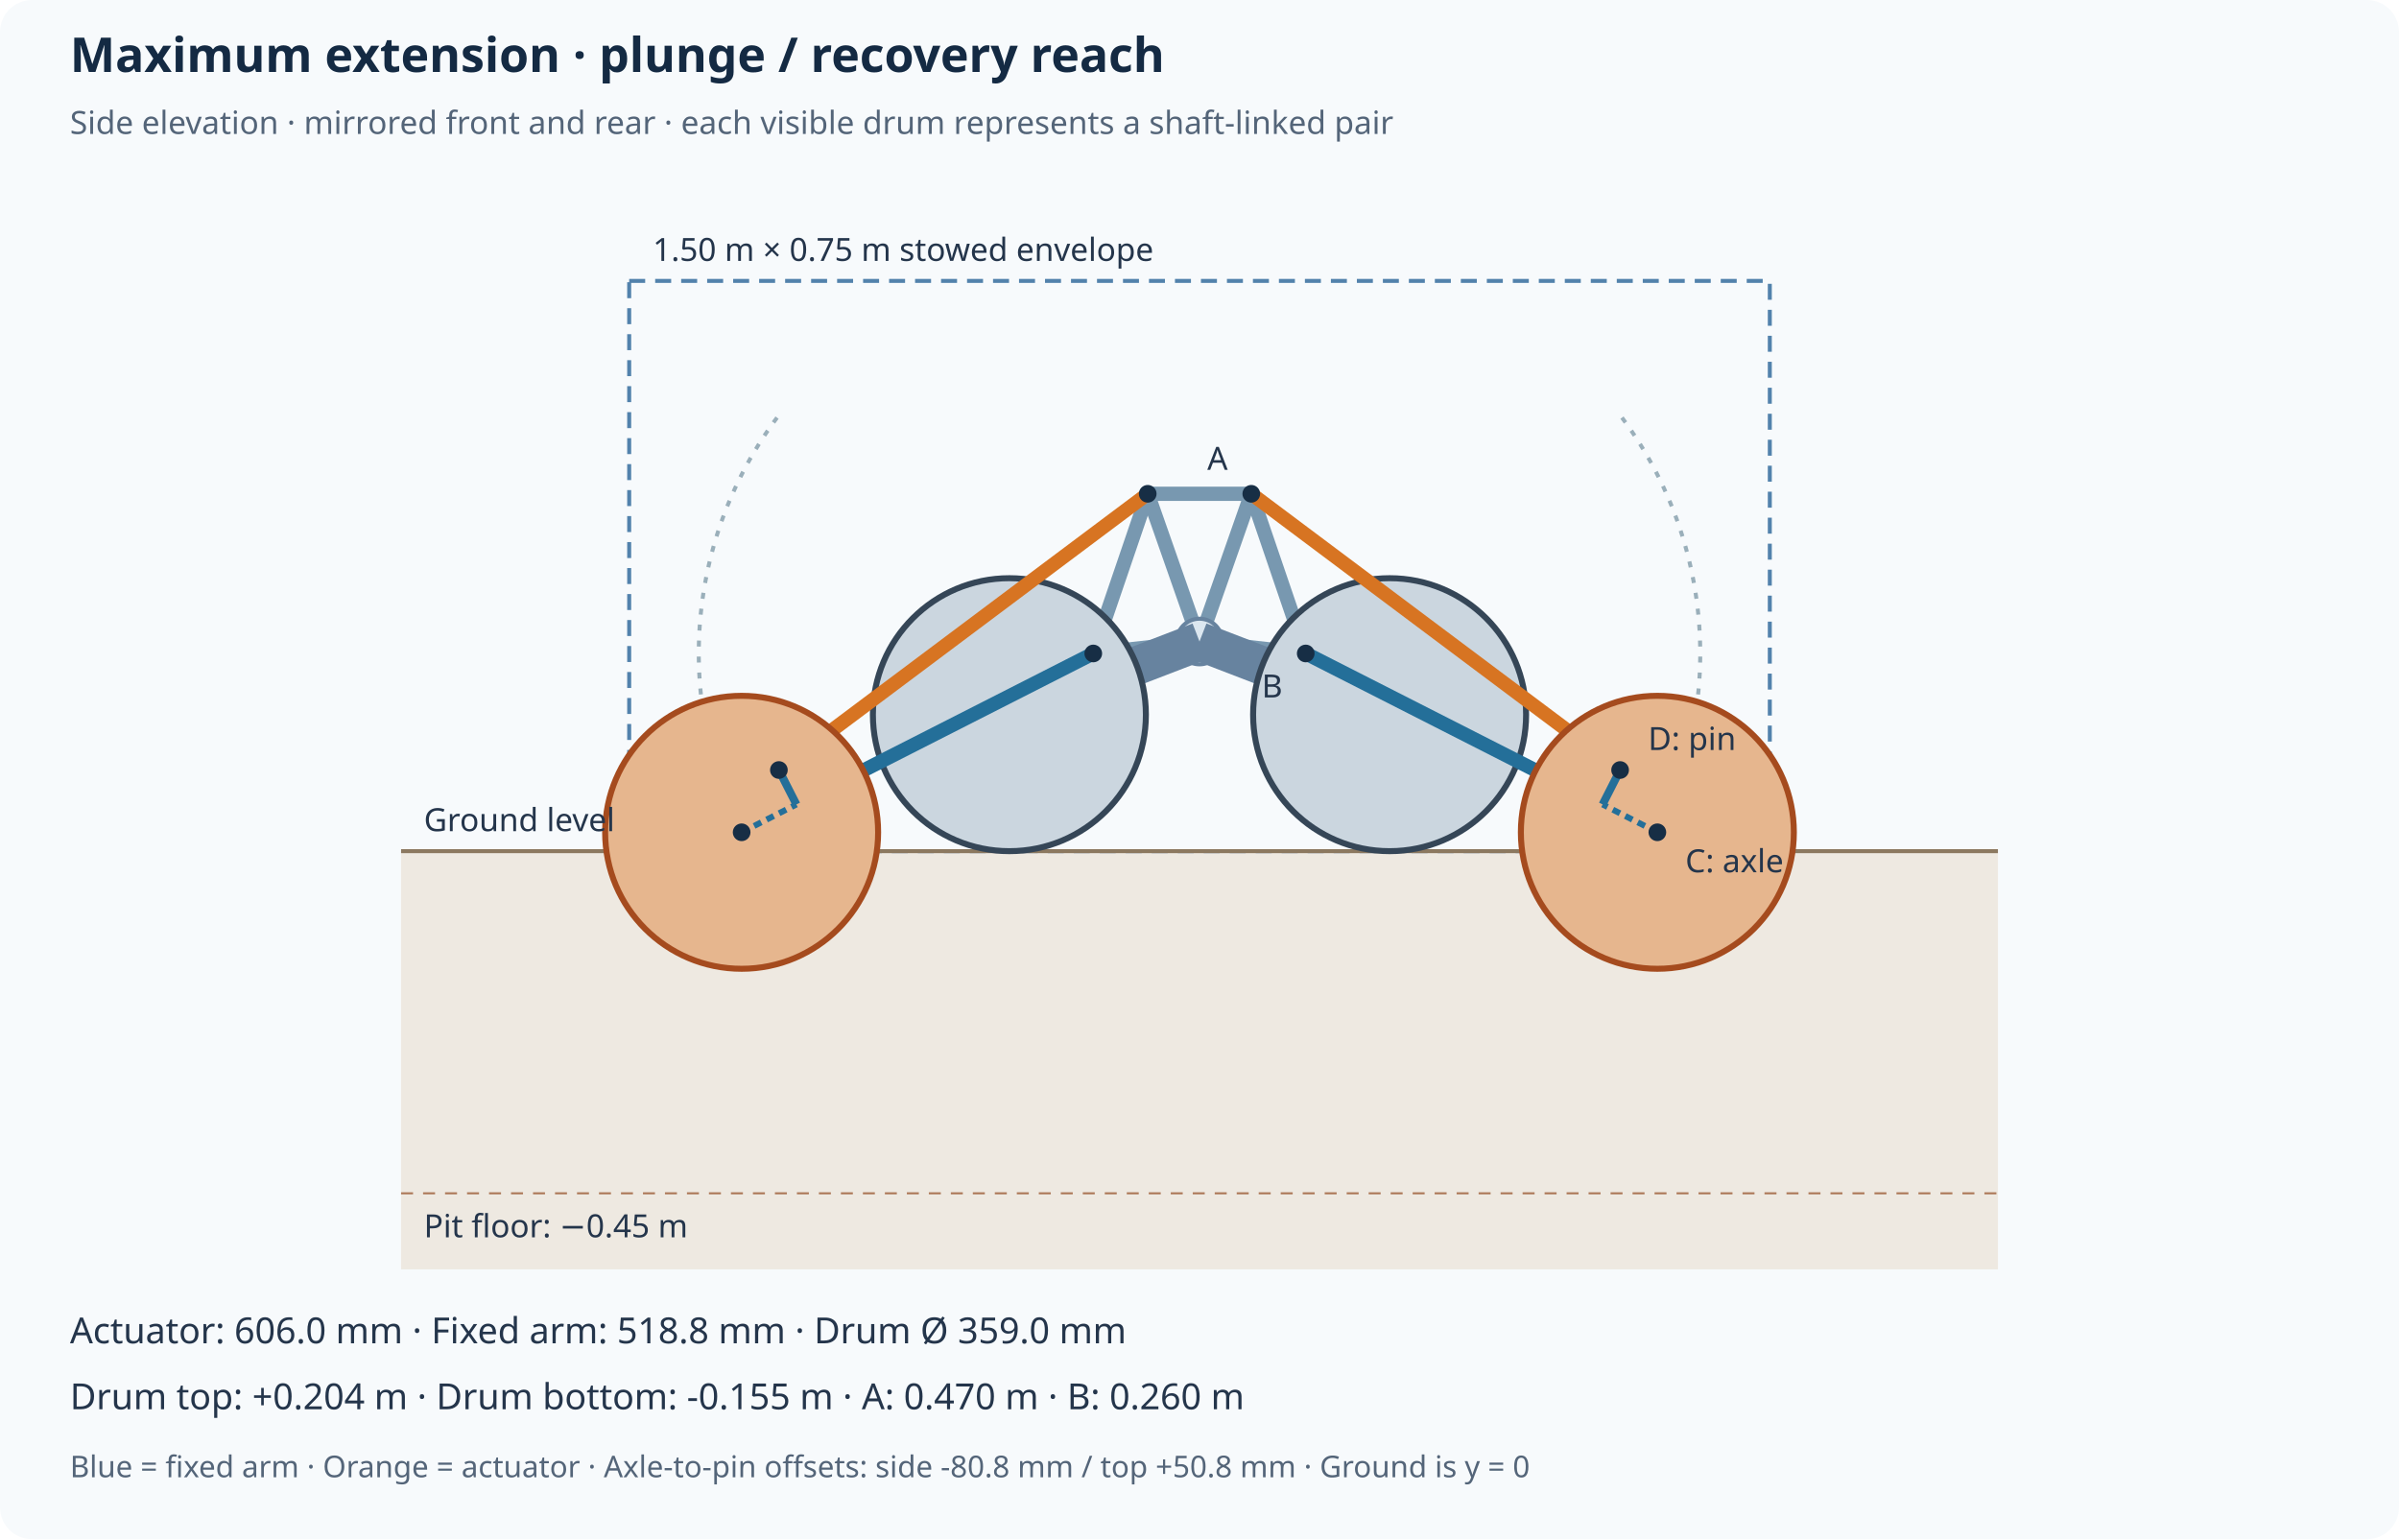
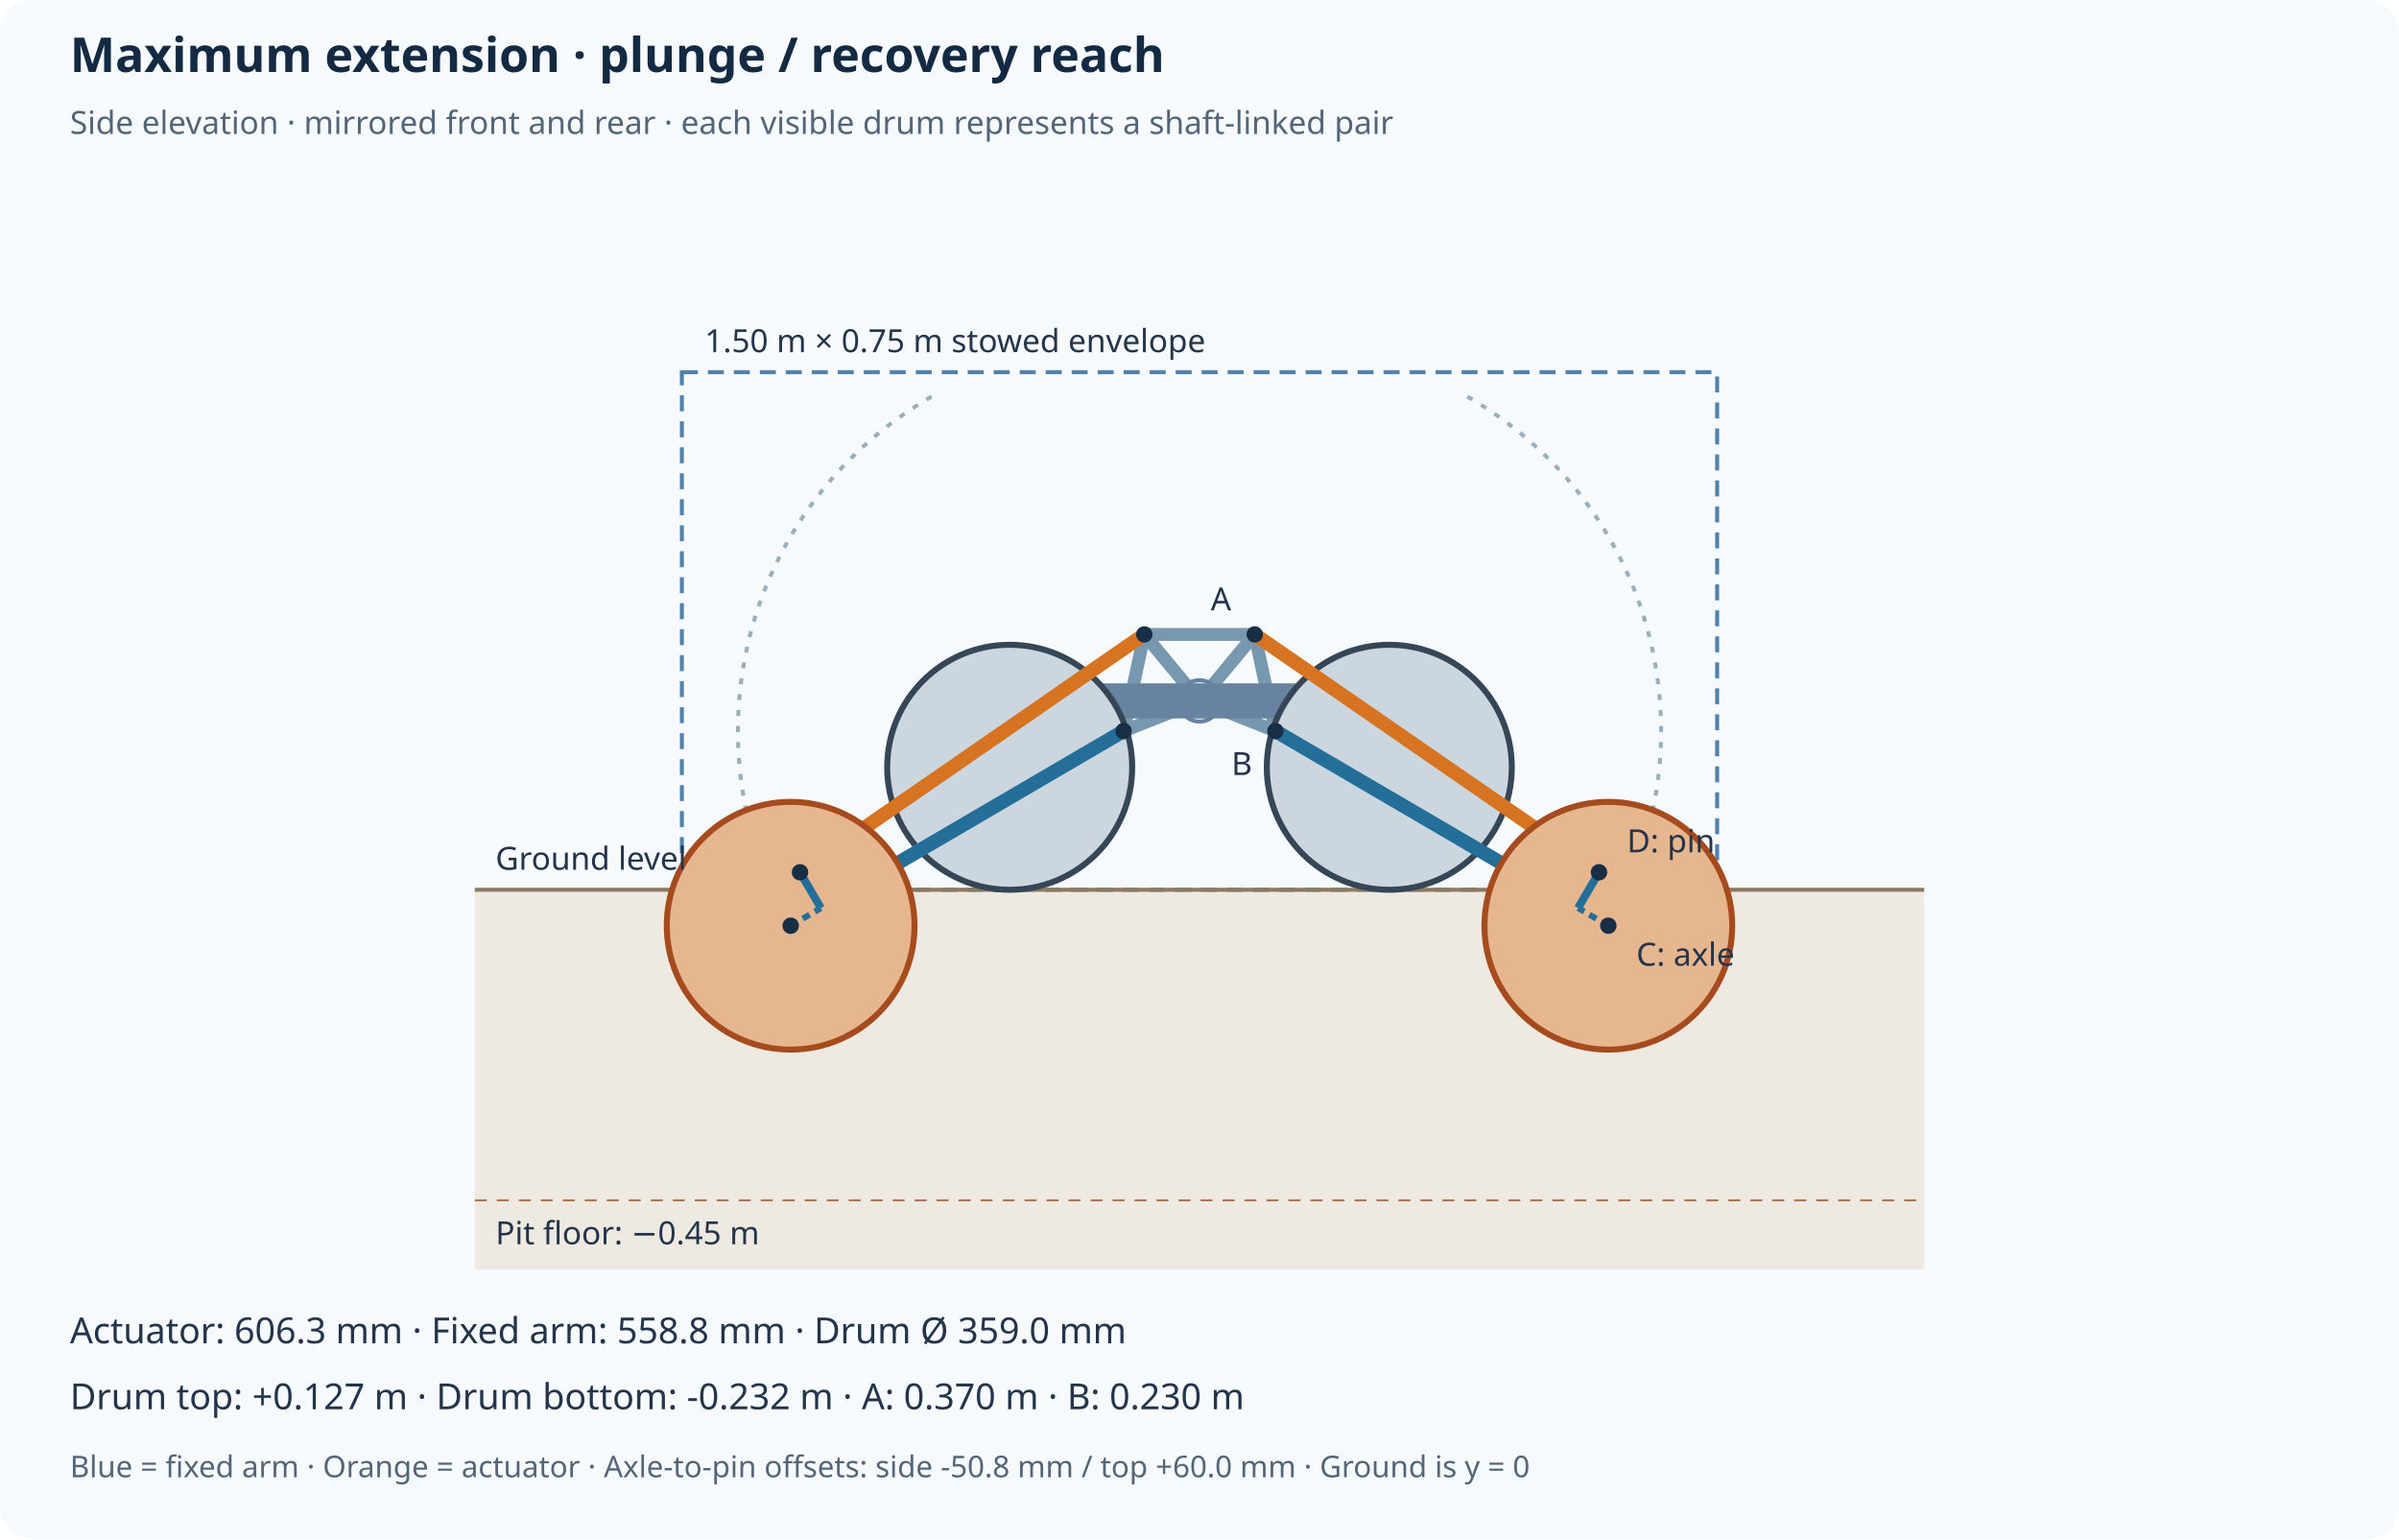
<svg xmlns="http://www.w3.org/2000/svg" viewBox="0 0 1200 770" role="img" aria-label="Maximum extension · plunge / recovery reach">
  <rect width="1200" height="770" rx="16" fill="#f7fafc" />
  <text x="35" y="36" font-family="sans-serif" font-size="24" font-weight="700" fill="#142a43">Maximum extension · plunge / recovery reach</text>
  <g font-family="sans-serif">
    <text x="35" y="67" font-size="16" fill="#546579">Side elevation · mirrored front and rear · each visible drum represents a shaft-linked pair</text>
-     <rect x="200.616" y="425.799" width="798.769" height="209.201" fill="#eee9e1" stroke="none" stroke-width="2" stroke-dasharray="" />
-     <rect x="314.725" y="140.524" width="570.549" height="285.275" fill="none" stroke="#5282ac" stroke-width="2" stroke-dasharray="8 5" />
-     <line x1="200.616" y1="425.799" x2="999.384" y2="425.799" stroke="#8c7960" stroke-width="2" stroke-dasharray="" />
-     <line x1="200.616" y1="596.963" x2="999.384" y2="596.963" stroke="#ac7756" stroke-width="1" stroke-dasharray="6 5" />
-     <line x1="600.000" y1="320.932" x2="625.903" y2="247.027" stroke="#7898b0" stroke-width="7.132" stroke-dasharray="" />
-     <line x1="600.000" y1="320.932" x2="653.137" y2="326.903" stroke="#7898b0" stroke-width="7.132" stroke-dasharray="" />
-     <line x1="600.000" y1="320.932" x2="574.097" y2="247.027" stroke="#7898b0" stroke-width="7.132" stroke-dasharray="" />
-     <line x1="600.000" y1="320.932" x2="546.863" y2="326.903" stroke="#7898b0" stroke-width="7.132" stroke-dasharray="" />
-     <line x1="625.903" y1="247.027" x2="653.137" y2="326.903" stroke="#7898b0" stroke-width="7.132" stroke-dasharray="" />
-     <line x1="574.097" y1="247.027" x2="546.863" y2="326.903" stroke="#7898b0" stroke-width="7.132" stroke-dasharray="" />
-     <line x1="625.903" y1="247.027" x2="574.097" y2="247.027" stroke="#7898b0" stroke-width="7.132" stroke-dasharray="" />
-     <circle cx="600.000" cy="320.932" r="11.411" stroke="#67839f" fill="#dce7f0" stroke-width="2" />
-     <line x1="600.000" y1="320.932" x2="504.908" y2="357.523" stroke="#67839f" stroke-width="19.323" stroke-dasharray="" />
-     <line x1="600.000" y1="320.932" x2="695.092" y2="357.523" stroke="#67839f" stroke-width="19.323" stroke-dasharray="" />
-     <circle cx="504.908" cy="357.523" r="68.276" stroke="#354657" fill="#cbd6df" stroke-width="3" />
-     <polyline points="388.68,208.92 387.06,211.13 385.47,213.36 383.91,215.61 382.38,217.89 380.88,220.18 379.41,222.50 377.98,224.84 376.57,227.19 375.21,229.57 373.87,231.96 372.57,234.37 371.30,236.80 370.06,239.25 368.86,241.72 367.70,244.20 366.57,246.69 365.47,249.21 364.41,251.73 363.38,254.27 362.39,256.83 361.43,259.40 360.51,261.98 359.63,264.58 358.78,267.18 357.97,269.80 357.20,272.43 356.46,275.07 355.76,277.72 355.09,280.38 354.46,283.05 353.87,285.73 353.32,288.41 352.80,291.11 352.32,293.80 351.88,296.51 351.48,299.22 351.11,301.94 350.79,304.66 350.50,307.39 350.24,310.12 350.03,312.85 349.85,315.59 349.72,318.32 349.62,321.06 349.55,323.80 349.53,326.54 349.54,329.29 349.60,332.03 349.69,334.77 349.81,337.51 349.98,340.24 350.18,342.98 350.43,345.71 350.71,348.43 351.02,351.16 351.38,353.87 351.77,356.59 352.21,359.29 352.67,362.00 353.18,364.69 353.72,367.38 354.30,370.06 354.92,372.73 355.58,375.39 356.27,378.04 357.00,380.68 357.76,383.32 358.57,385.94 359.40,388.55 360.28,391.15 361.19,393.73 362.14,396.31 363.12,398.86 364.14,401.41 365.19,403.94 366.28,406.46 367.40,408.96 368.56,411.44 369.75,413.91 370.97,416.37" fill="none" stroke="#9aafba" stroke-width="2" stroke-dasharray="3 5" />
-     <line x1="546.863" y1="326.903" x2="370.973" y2="416.365" stroke="#246f99" stroke-width="7" stroke-dasharray="" />
-     <line x1="398.367" y1="402.432" x2="389.607" y2="385.209" stroke="#246f99" stroke-width="4" stroke-dasharray="" />
-     <line x1="574.097" y1="247.027" x2="389.607" y2="385.209" stroke="#d77422" stroke-width="7" stroke-dasharray="" />
-     <circle cx="370.973" cy="416.365" r="68.276" stroke="#a54b1e" fill="#e6b68e" stroke-width="3" />
-     <line x1="370.973" y1="416.365" x2="398.367" y2="402.432" stroke="#246f99" stroke-width="3" stroke-dasharray="4 3" />
-     <line x1="398.367" y1="402.432" x2="389.607" y2="385.209" stroke="#246f99" stroke-width="4" stroke-dasharray="" />
-     <circle cx="370.973" cy="416.365" r="3.423" stroke="#172e45" fill="#172e45" stroke-width="2" />
-     <circle cx="389.607" cy="385.209" r="3.423" stroke="#172e45" fill="#172e45" stroke-width="2" />
-     <circle cx="574.097" cy="247.027" r="3.423" stroke="#172e45" fill="#172e45" stroke-width="2" />
-     <circle cx="546.863" cy="326.903" r="3.423" stroke="#172e45" fill="#172e45" stroke-width="2" />
-     <circle cx="695.092" cy="357.523" r="68.276" stroke="#354657" fill="#cbd6df" stroke-width="3" />
-     <polyline points="811.32,208.92 812.94,211.13 814.53,213.36 816.09,215.61 817.62,217.89 819.12,220.18 820.59,222.50 822.02,224.84 823.43,227.19 824.79,229.57 826.13,231.96 827.43,234.37 828.70,236.80 829.94,239.25 831.14,241.72 832.30,244.20 833.43,246.69 834.53,249.21 835.59,251.73 836.62,254.27 837.61,256.83 838.57,259.40 839.49,261.98 840.37,264.58 841.22,267.18 842.03,269.80 842.80,272.43 843.54,275.07 844.24,277.72 844.91,280.38 845.54,283.05 846.13,285.73 846.68,288.41 847.20,291.11 847.68,293.80 848.12,296.51 848.52,299.22 848.89,301.94 849.21,304.66 849.50,307.39 849.76,310.12 849.97,312.85 850.15,315.59 850.28,318.32 850.38,321.06 850.45,323.80 850.47,326.54 850.46,329.29 850.40,332.03 850.31,334.77 850.19,337.51 850.02,340.24 849.82,342.98 849.57,345.71 849.29,348.43 848.98,351.16 848.62,353.87 848.23,356.59 847.79,359.29 847.33,362.00 846.82,364.69 846.28,367.38 845.70,370.06 845.08,372.73 844.42,375.39 843.73,378.04 843.00,380.68 842.24,383.32 841.43,385.94 840.60,388.55 839.72,391.15 838.81,393.73 837.86,396.31 836.88,398.86 835.86,401.41 834.81,403.94 833.72,406.46 832.60,408.96 831.44,411.44 830.25,413.91 829.03,416.37" fill="none" stroke="#9aafba" stroke-width="2" stroke-dasharray="3 5" />
-     <line x1="653.137" y1="326.903" x2="829.027" y2="416.365" stroke="#246f99" stroke-width="7" stroke-dasharray="" />
-     <line x1="801.633" y1="402.432" x2="810.393" y2="385.209" stroke="#246f99" stroke-width="4" stroke-dasharray="" />
-     <line x1="625.903" y1="247.027" x2="810.393" y2="385.209" stroke="#d77422" stroke-width="7" stroke-dasharray="" />
-     <circle cx="829.027" cy="416.365" r="68.276" stroke="#a54b1e" fill="#e6b68e" stroke-width="3" />
-     <line x1="829.027" y1="416.365" x2="801.633" y2="402.432" stroke="#246f99" stroke-width="3" stroke-dasharray="4 3" />
-     <line x1="801.633" y1="402.432" x2="810.393" y2="385.209" stroke="#246f99" stroke-width="4" stroke-dasharray="" />
-     <circle cx="829.027" cy="416.365" r="3.423" stroke="#172e45" fill="#172e45" stroke-width="2" />
-     <circle cx="810.393" cy="385.209" r="3.423" stroke="#172e45" fill="#172e45" stroke-width="2" />
-     <circle cx="625.903" cy="247.027" r="3.423" stroke="#172e45" fill="#172e45" stroke-width="2" />
-     <circle cx="653.137" cy="326.903" r="3.423" stroke="#172e45" fill="#172e45" stroke-width="2" />
-     <text x="603.90" y="235.03" font-size="16" fill="#24354b">A</text>
-     <text x="631.14" y="348.90" font-size="16" fill="#24354b">B</text>
-     <text x="843.03" y="436.37" font-size="16" fill="#24354b">C: axle</text>
-     <text x="326.53" y="130.52" font-size="16" fill="#24354b">1.50 m × 0.75 m stowed envelope</text>
-     <text x="212.03" y="415.80" font-size="16" fill="#24354b">Ground level</text>
-     <text x="212.03" y="618.96" font-size="16" fill="#24354b">Pit floor: −0.45 m</text>
-     <text x="824.39" y="375.21" font-size="16" fill="#24354b">D: pin</text>
-     <text x="35" y="672" font-size="18" fill="#24354b">Actuator: 606.0 mm · Fixed arm: 518.8 mm · Drum Ø 359.0 mm</text>
-     <text x="35" y="705" font-size="18" fill="#24354b">Drum top: +0.204 m · Drum bottom: -0.155 m · A: 0.470 m · B: 0.260 m</text>
-     <text x="35" y="739" font-size="15" fill="#546579">Blue = fixed arm · Orange = actuator · Axle-to-pin offsets: side -80.8 mm / top +50.8 mm · Ground is y = 0</text>
+     <rect x="237.501" y="445.120" width="724.998" height="189.880" fill="#eee9e1" stroke="none" stroke-width="2" stroke-dasharray="" />
+     <rect x="341.072" y="186.192" width="517.855" height="258.928" fill="none" stroke="#5282ac" stroke-width="2" stroke-dasharray="8 5" />
+     <line x1="237.501" y1="445.120" x2="962.499" y2="445.120" stroke="#8c7960" stroke-width="2" stroke-dasharray="" />
+     <line x1="237.501" y1="600.476" x2="962.499" y2="600.476" stroke="#ac7756" stroke-width="1" stroke-dasharray="6 5" />
+     <line x1="600.000" y1="350.628" x2="627.619" y2="317.382" stroke="#7898b0" stroke-width="6.473" stroke-dasharray="" />
+     <line x1="600.000" y1="350.628" x2="637.976" y2="365.715" stroke="#7898b0" stroke-width="6.473" stroke-dasharray="" />
+     <line x1="600.000" y1="350.628" x2="572.381" y2="317.382" stroke="#7898b0" stroke-width="6.473" stroke-dasharray="" />
+     <line x1="600.000" y1="350.628" x2="562.024" y2="365.715" stroke="#7898b0" stroke-width="6.473" stroke-dasharray="" />
+     <line x1="627.619" y1="317.382" x2="637.976" y2="365.715" stroke="#7898b0" stroke-width="6.473" stroke-dasharray="" />
+     <line x1="572.381" y1="317.382" x2="562.024" y2="365.715" stroke="#7898b0" stroke-width="6.473" stroke-dasharray="" />
+     <line x1="627.619" y1="317.382" x2="572.381" y2="317.382" stroke="#7898b0" stroke-width="6.473" stroke-dasharray="" />
+     <circle cx="600.000" cy="350.628" r="10.357" stroke="#67839f" fill="#dce7f0" stroke-width="2" />
+     <line x1="516.021" y1="350.628" x2="683.979" y2="350.628" stroke="#67839f" stroke-width="17.538" stroke-dasharray="" />
+     <line x1="516.021" y1="350.628" x2="505.060" y2="363.671" stroke="#526a7b" stroke-width="2" stroke-dasharray="4 3" />
+     <line x1="683.979" y1="350.628" x2="694.940" y2="363.671" stroke="#526a7b" stroke-width="2" stroke-dasharray="4 3" />
+     <circle cx="505.060" cy="383.840" r="61.280" stroke="#354657" fill="#cbd6df" stroke-width="3" />
+     <circle cx="505.060" cy="363.671" r="2.071" stroke="#168578" fill="#168578" stroke-width="1" />
+     <polyline points="465.99,198.40 462.71,200.33 459.46,202.32 456.26,204.37 453.09,206.49 449.97,208.67 446.89,210.92 443.86,213.22 440.88,215.58 437.94,218.00 435.05,220.48 432.20,223.01 429.41,225.60 426.67,228.25 423.99,230.94 421.35,233.69 418.78,236.50 416.25,239.35 413.79,242.25 411.38,245.20 409.03,248.20 406.74,251.24 404.51,254.33 402.35,257.46 400.24,260.63 398.20,263.84 396.22,267.09 394.30,270.39 392.46,273.71 390.67,277.08 388.96,280.48 387.31,283.91 385.73,287.37 384.22,290.87 382.77,294.39 381.40,297.94 380.10,301.52 378.87,305.12 377.71,308.75 376.62,312.40 375.60,316.07 374.66,319.76 373.79,323.46 372.99,327.19 372.27,330.92 371.62,334.68 371.04,338.44 370.54,342.21 370.12,346.00 369.76,349.79 369.49,353.59 369.29,357.39 369.16,361.19 369.11,365.00 369.13,368.81 369.23,372.61 369.40,376.42 369.65,380.22 369.98,384.01 370.37,387.80 370.85,391.58 371.39,395.34 372.02,399.10 372.71,402.84 373.48,406.57 374.32,410.29 375.24,413.98 376.23,417.66 377.29,421.31 378.42,424.95 379.63,428.56 380.90,432.15 382.25,435.71 383.67,439.24 385.15,442.75 386.71,446.23 388.33,449.67 390.02,453.08 391.78,456.46 393.60,459.80 395.49,463.11" fill="none" stroke="#9aafba" stroke-width="2" stroke-dasharray="3 5" />
+     <line x1="562.024" y1="365.715" x2="395.493" y2="463.106" stroke="#246f99" stroke-width="7" stroke-dasharray="" />
+     <line x1="410.632" y1="454.252" x2="400.175" y2="436.372" stroke="#246f99" stroke-width="4" stroke-dasharray="" />
+     <line x1="572.381" y1="317.382" x2="400.175" y2="436.372" stroke="#d77422" stroke-width="7" stroke-dasharray="" />
+     <circle cx="395.493" cy="463.106" r="61.970" stroke="#a54b1e" fill="#e6b68e" stroke-width="3" />
+     <line x1="395.493" y1="463.106" x2="410.632" y2="454.252" stroke="#246f99" stroke-width="3" stroke-dasharray="4 3" />
+     <line x1="410.632" y1="454.252" x2="400.175" y2="436.372" stroke="#246f99" stroke-width="4" stroke-dasharray="" />
+     <circle cx="395.493" cy="463.106" r="3.107" stroke="#172e45" fill="#172e45" stroke-width="2" />
+     <circle cx="400.175" cy="436.372" r="3.107" stroke="#172e45" fill="#172e45" stroke-width="2" />
+     <circle cx="572.381" cy="317.382" r="3.107" stroke="#172e45" fill="#172e45" stroke-width="2" />
+     <circle cx="562.024" cy="365.715" r="3.107" stroke="#172e45" fill="#172e45" stroke-width="2" />
+     <circle cx="694.940" cy="383.840" r="61.280" stroke="#354657" fill="#cbd6df" stroke-width="3" />
+     <circle cx="694.940" cy="363.671" r="2.071" stroke="#168578" fill="#168578" stroke-width="1" />
+     <polyline points="734.01,198.40 737.29,200.33 740.54,202.32 743.74,204.37 746.91,206.49 750.03,208.67 753.11,210.92 756.14,213.22 759.12,215.58 762.06,218.00 764.95,220.48 767.80,223.01 770.59,225.60 773.33,228.25 776.01,230.94 778.65,233.69 781.22,236.50 783.75,239.35 786.21,242.25 788.62,245.20 790.97,248.20 793.26,251.24 795.49,254.33 797.65,257.46 799.76,260.63 801.80,263.84 803.78,267.09 805.70,270.39 807.54,273.71 809.33,277.08 811.04,280.48 812.69,283.91 814.27,287.37 815.78,290.87 817.23,294.39 818.60,297.94 819.90,301.52 821.13,305.12 822.29,308.75 823.38,312.40 824.40,316.07 825.34,319.76 826.21,323.46 827.01,327.19 827.73,330.92 828.38,334.68 828.96,338.44 829.46,342.21 829.88,346.00 830.24,349.79 830.51,353.59 830.71,357.39 830.84,361.19 830.89,365.00 830.87,368.81 830.77,372.61 830.60,376.42 830.35,380.22 830.02,384.01 829.63,387.80 829.15,391.58 828.61,395.34 827.98,399.10 827.29,402.84 826.52,406.57 825.68,410.29 824.76,413.98 823.77,417.66 822.71,421.31 821.58,424.95 820.37,428.56 819.10,432.15 817.75,435.71 816.33,439.24 814.85,442.75 813.29,446.23 811.67,449.67 809.98,453.08 808.22,456.46 806.40,459.80 804.51,463.11" fill="none" stroke="#9aafba" stroke-width="2" stroke-dasharray="3 5" />
+     <line x1="637.976" y1="365.715" x2="804.507" y2="463.106" stroke="#246f99" stroke-width="7" stroke-dasharray="" />
+     <line x1="789.368" y1="454.252" x2="799.825" y2="436.372" stroke="#246f99" stroke-width="4" stroke-dasharray="" />
+     <line x1="627.619" y1="317.382" x2="799.825" y2="436.372" stroke="#d77422" stroke-width="7" stroke-dasharray="" />
+     <circle cx="804.507" cy="463.106" r="61.970" stroke="#a54b1e" fill="#e6b68e" stroke-width="3" />
+     <line x1="804.507" y1="463.106" x2="789.368" y2="454.252" stroke="#246f99" stroke-width="3" stroke-dasharray="4 3" />
+     <line x1="789.368" y1="454.252" x2="799.825" y2="436.372" stroke="#246f99" stroke-width="4" stroke-dasharray="" />
+     <circle cx="804.507" cy="463.106" r="3.107" stroke="#172e45" fill="#172e45" stroke-width="2" />
+     <circle cx="799.825" cy="436.372" r="3.107" stroke="#172e45" fill="#172e45" stroke-width="2" />
+     <circle cx="627.619" cy="317.382" r="3.107" stroke="#172e45" fill="#172e45" stroke-width="2" />
+     <circle cx="637.976" cy="365.715" r="3.107" stroke="#172e45" fill="#172e45" stroke-width="2" />
+     <text x="605.62" y="305.38" font-size="16" fill="#24354b">A</text>
+     <text x="615.98" y="387.72" font-size="16" fill="#24354b">B</text>
+     <text x="818.51" y="483.11" font-size="16" fill="#24354b">C: axle</text>
+     <text x="352.52" y="176.19" font-size="16" fill="#24354b">1.50 m × 0.75 m stowed envelope</text>
+     <text x="247.86" y="435.12" font-size="16" fill="#24354b">Ground level</text>
+     <text x="247.86" y="622.48" font-size="16" fill="#24354b">Pit floor: −0.45 m</text>
+     <text x="813.82" y="426.37" font-size="16" fill="#24354b">D: pin</text>
+     <text x="35" y="672" font-size="18" fill="#24354b">Actuator: 606.3 mm · Fixed arm: 558.8 mm · Drum Ø 359.0 mm</text>
+     <text x="35" y="705" font-size="18" fill="#24354b">Drum top: +0.127 m · Drum bottom: -0.232 m · A: 0.370 m · B: 0.230 m</text>
+     <text x="35" y="739" font-size="15" fill="#546579">Blue = fixed arm · Orange = actuator · Axle-to-pin offsets: side -50.8 mm / top +60.0 mm · Ground is y = 0</text>
  </g>
</svg>
